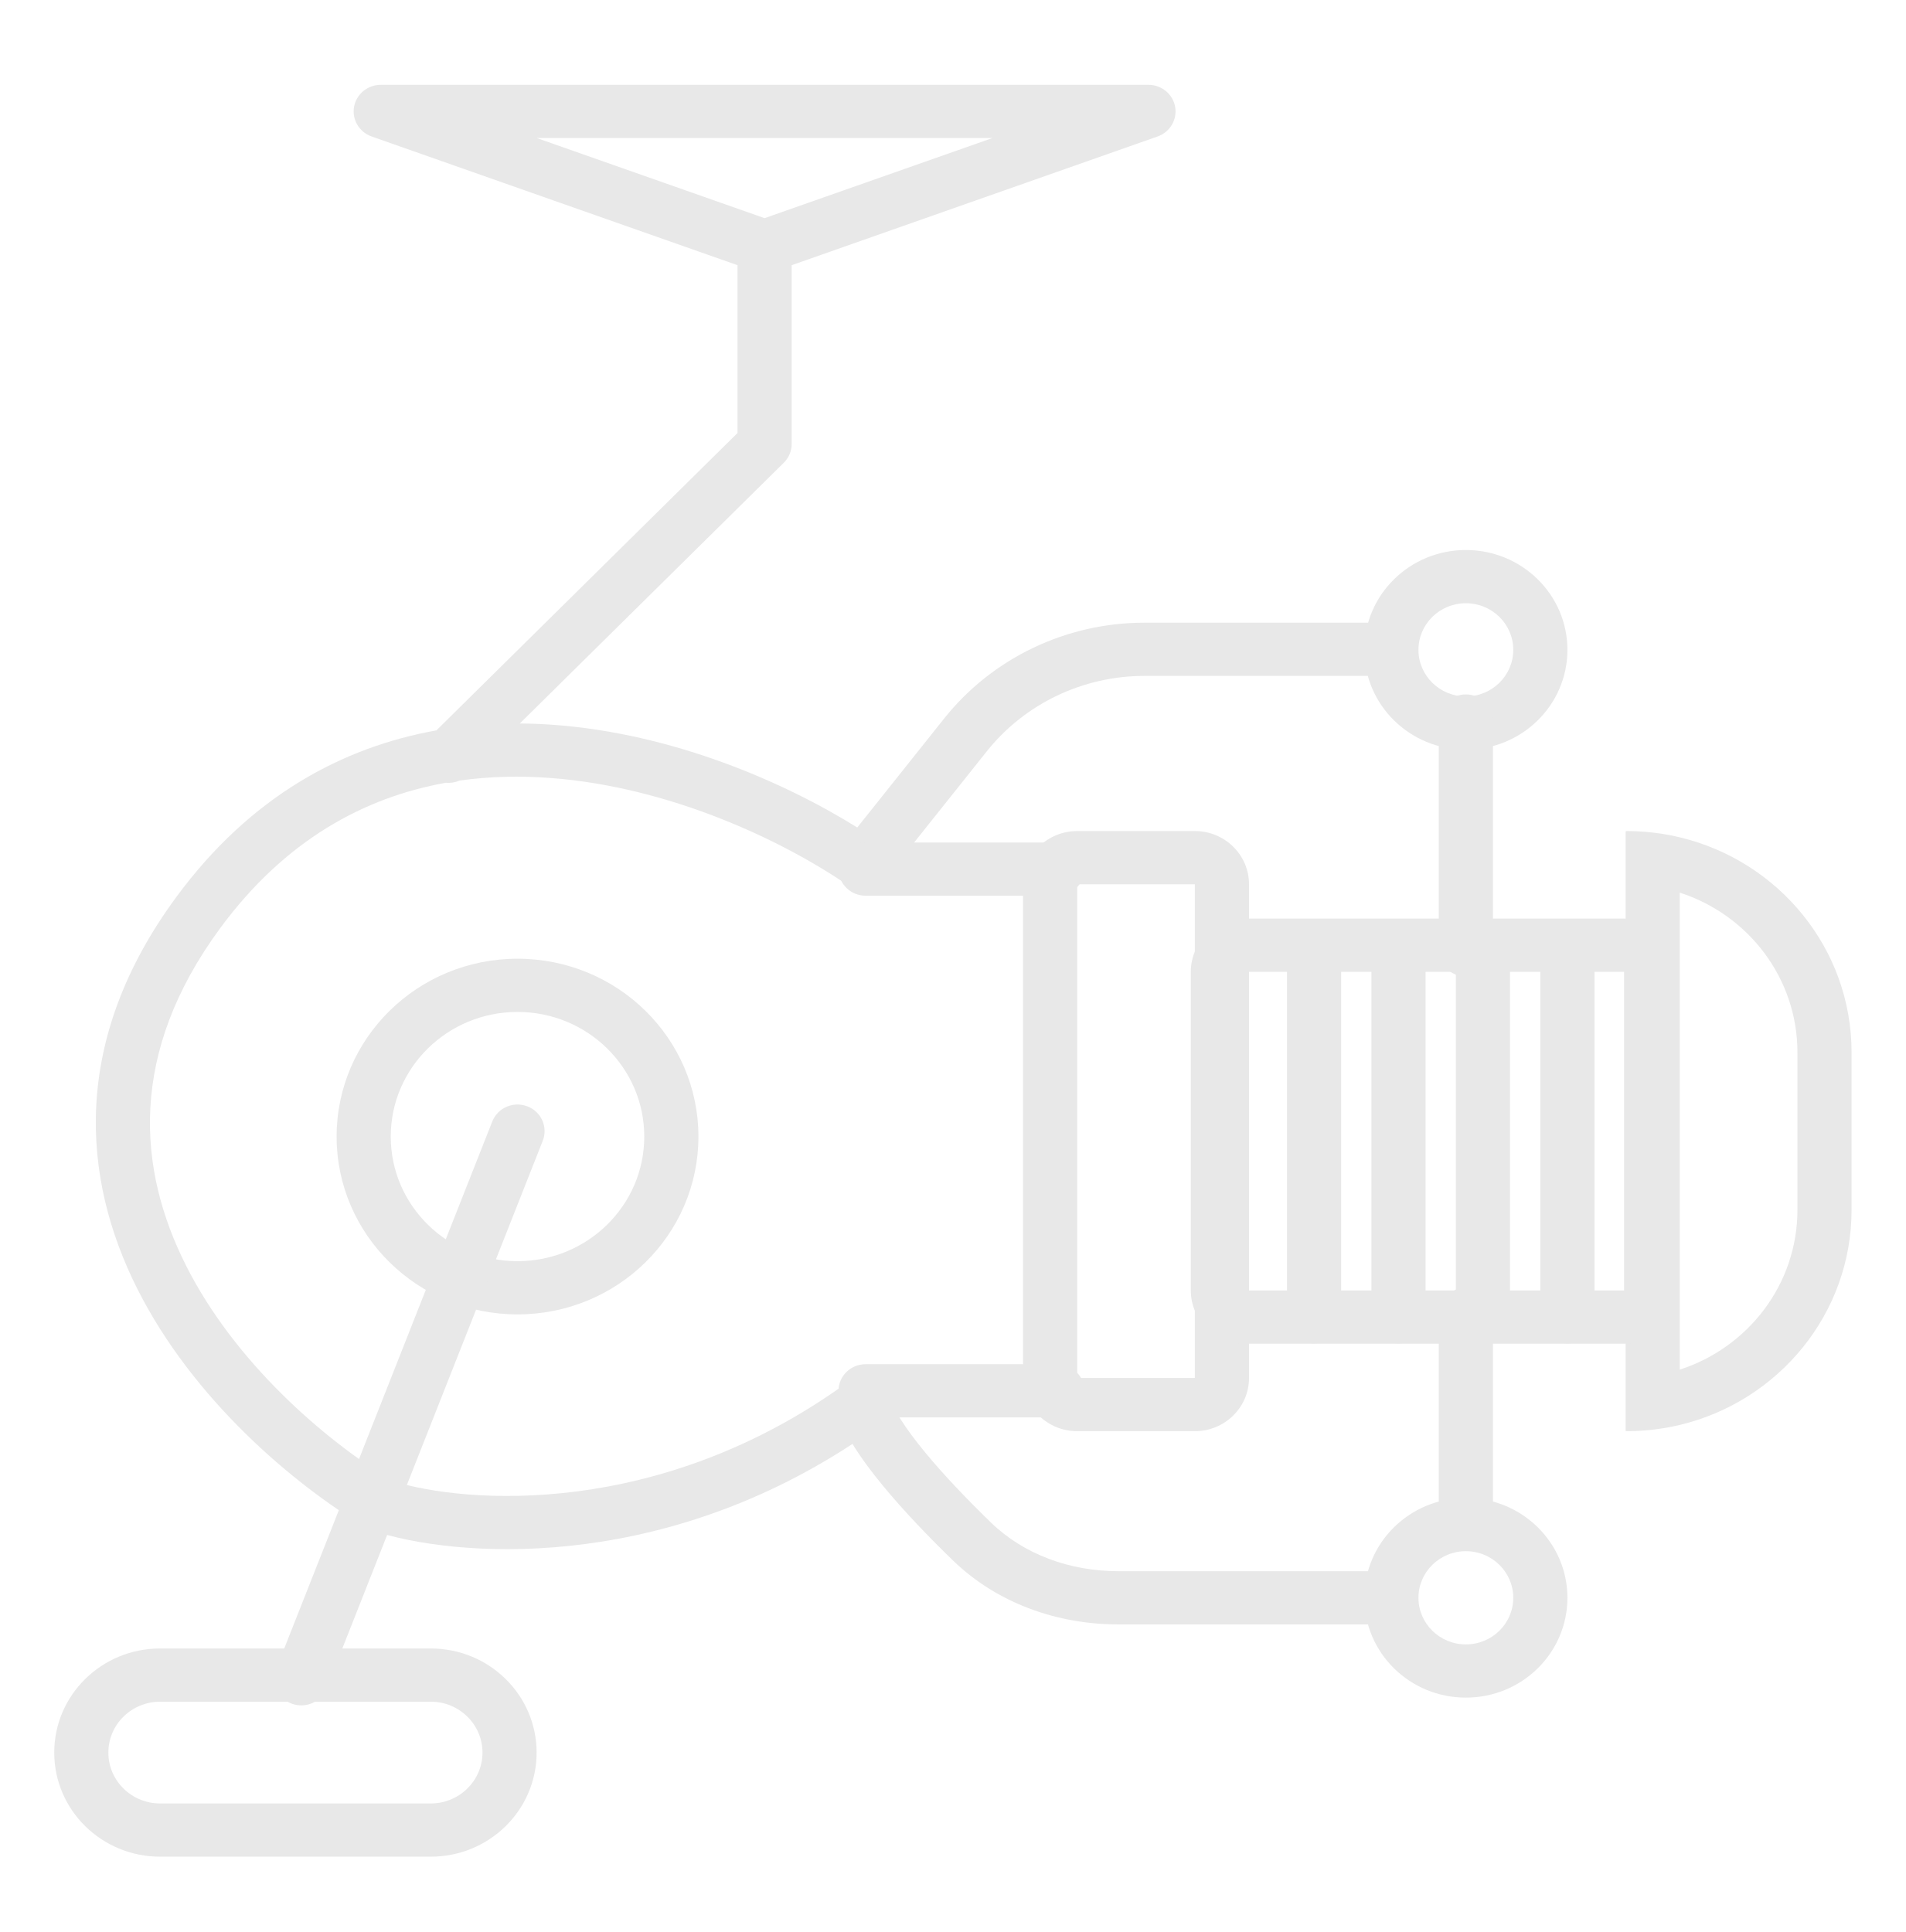
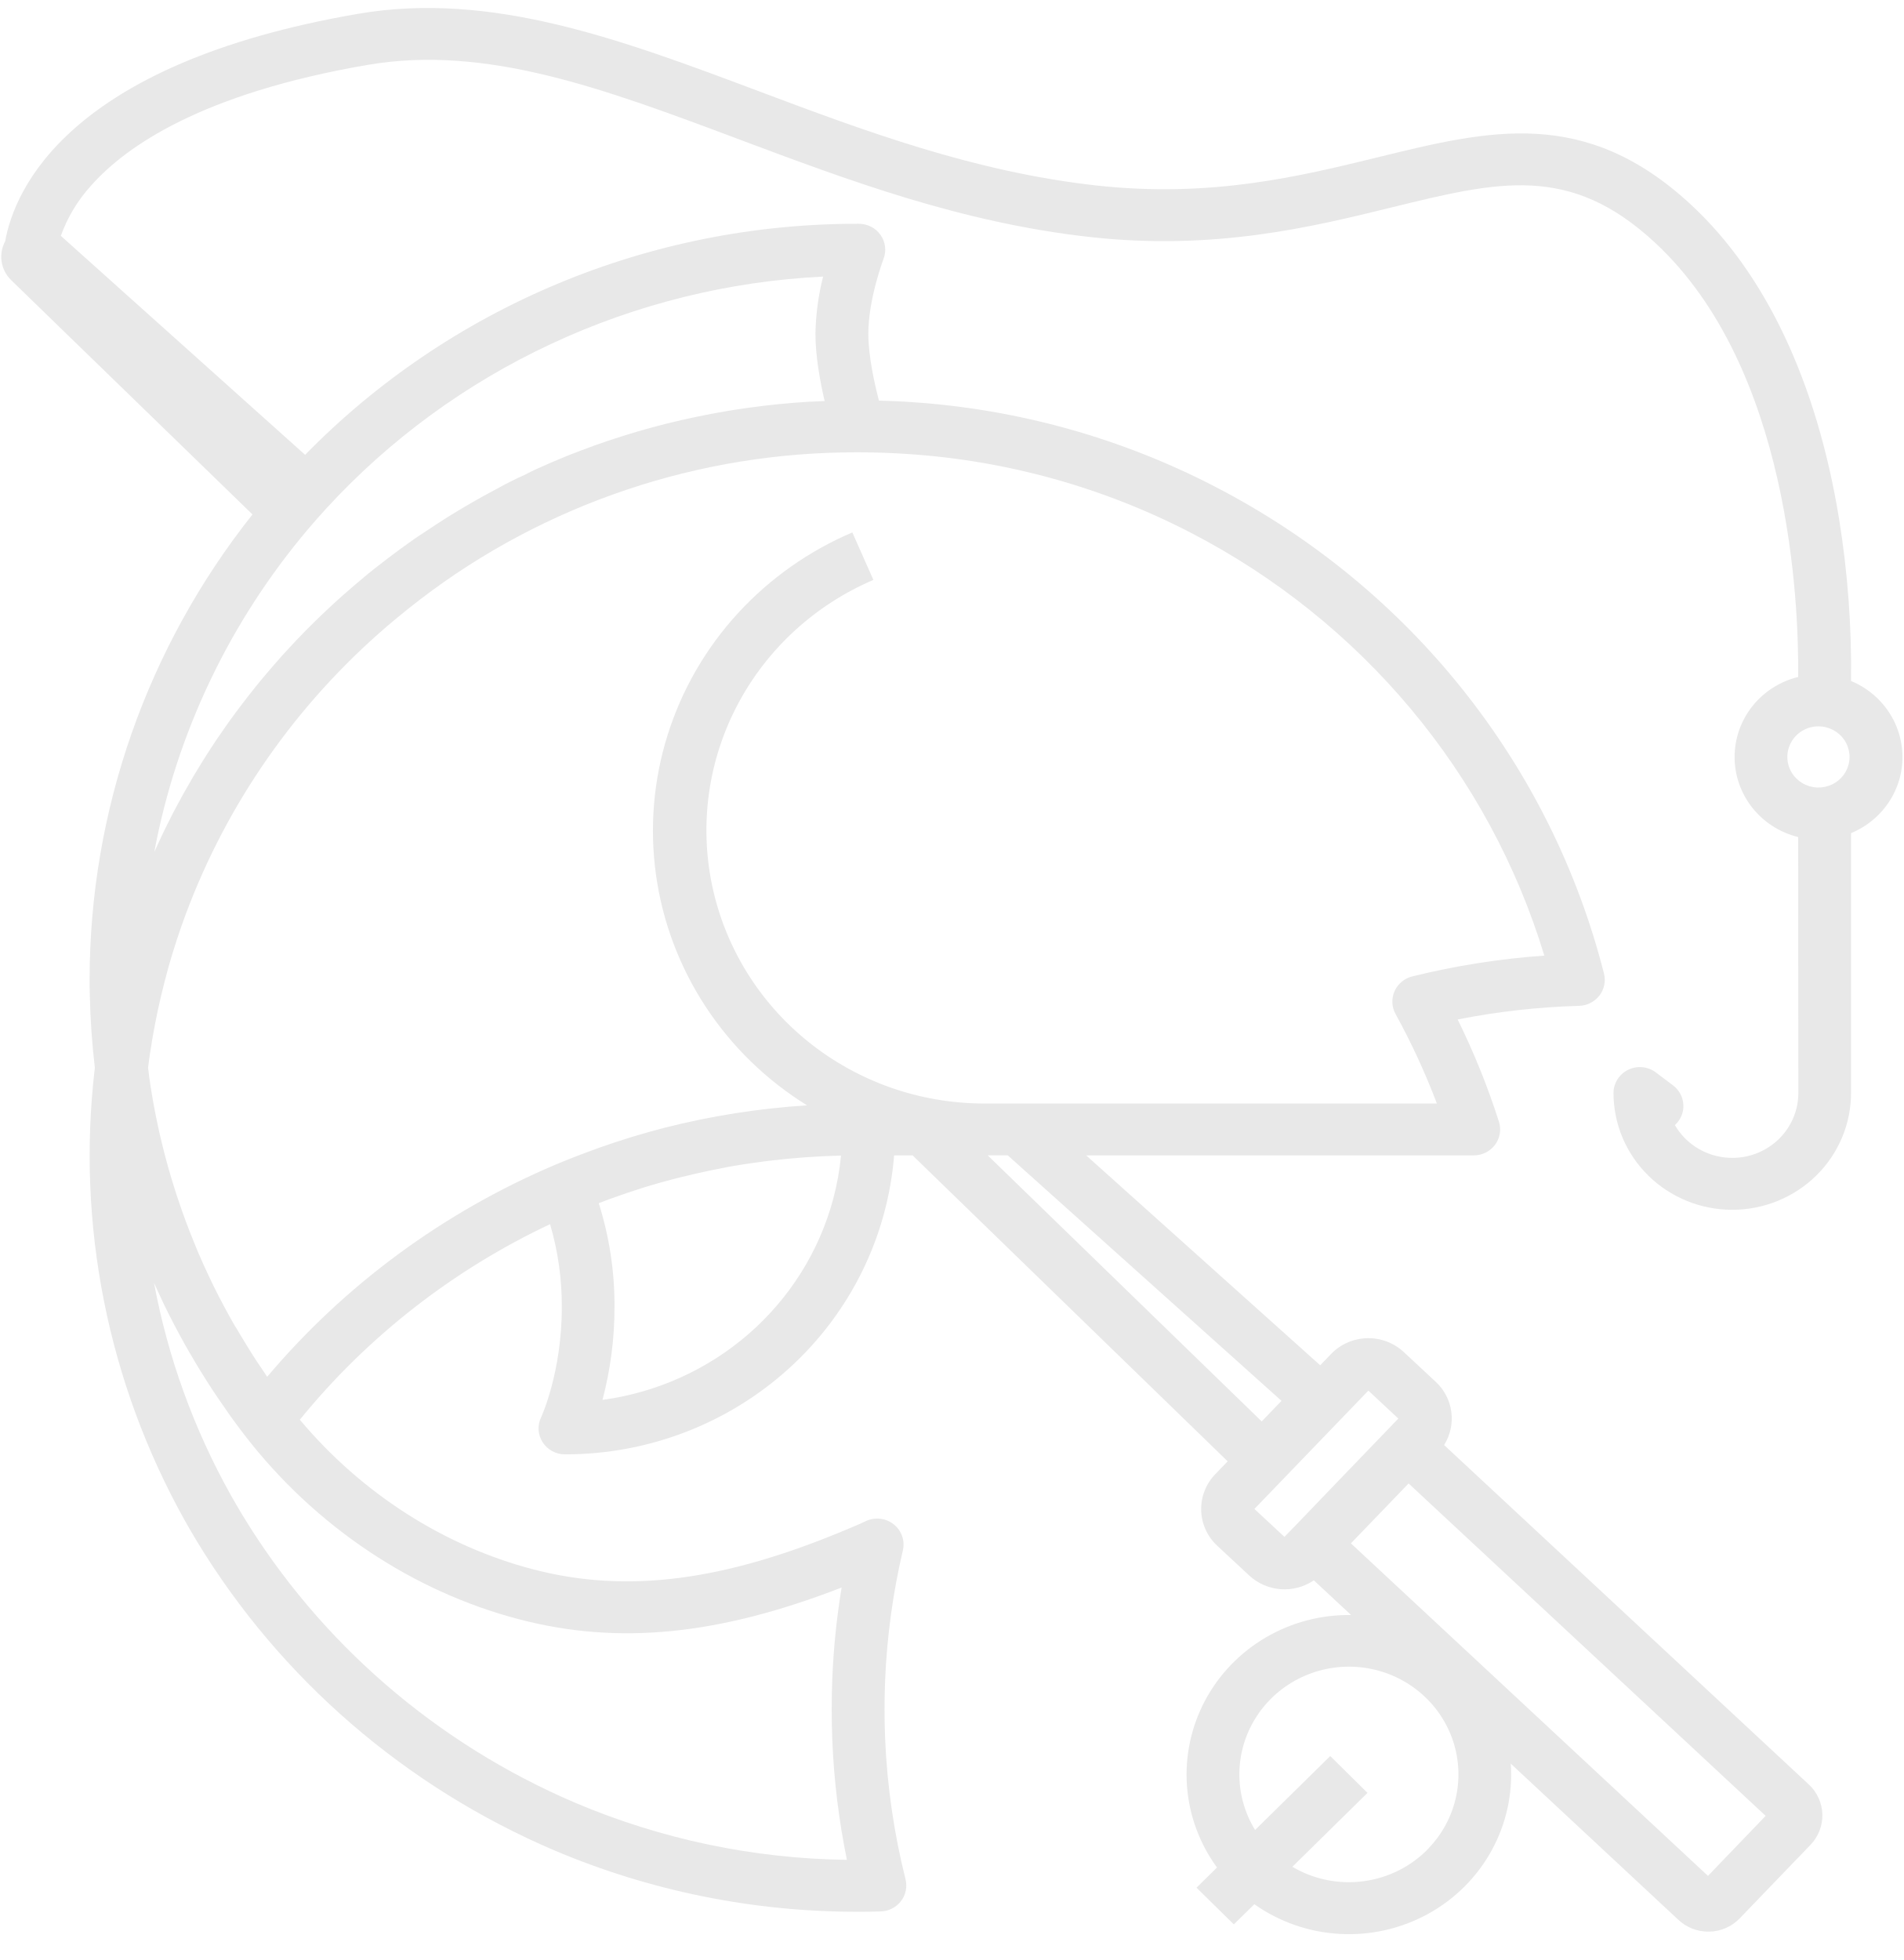
- <svg xmlns="http://www.w3.org/2000/svg" width="72" height="73" viewBox="0 0 72 73" fill="none">
-   <path fill-rule="evenodd" clip-rule="evenodd" d="M13.376 4.038C13.461 3.557 13.887 3.205 14.384 3.205H43.388C43.885 3.205 44.311 3.557 44.396 4.038C44.481 4.52 44.201 4.992 43.733 5.157L29.909 10.02V16.776C29.909 17.042 29.802 17.297 29.611 17.485L19.638 27.336C20.08 27.339 20.52 27.358 20.957 27.391C25.418 27.726 29.605 29.534 32.387 31.267L35.669 27.149C37.492 24.863 40.282 23.528 43.236 23.528H52.278C52.843 23.528 53.301 23.978 53.301 24.534C53.301 25.089 52.843 25.539 52.278 25.539H43.236C40.91 25.539 38.714 26.59 37.279 28.39L33.414 33.239C33.079 33.659 32.469 33.749 32.024 33.444C29.5 31.714 25.261 29.731 20.801 29.396C19.659 29.31 18.505 29.332 17.36 29.494C17.195 29.566 17.015 29.594 16.839 29.577C13.755 30.131 10.768 31.746 8.322 35.066C4.838 39.797 5.194 44.181 7.027 47.816C8.872 51.477 12.235 54.387 14.817 55.957C17.594 56.832 24.931 57.374 32.002 52.243C32.269 52.049 32.615 51.994 32.93 52.097C33.246 52.2 33.491 52.447 33.587 52.759C33.733 53.231 34.2 53.966 34.944 54.87C35.663 55.743 36.556 56.674 37.431 57.523C38.682 58.737 40.421 59.367 42.248 59.367H52.278C52.843 59.367 53.301 59.817 53.301 60.372C53.301 60.928 52.843 61.378 52.278 61.378H42.248C39.954 61.378 37.675 60.586 35.994 58.954C35.089 58.076 34.138 57.087 33.355 56.136C32.931 55.622 32.528 55.084 32.206 54.558C24.748 59.449 17.152 58.856 14.057 57.829C13.985 57.805 13.916 57.773 13.852 57.735C11.039 56.048 7.285 52.857 5.194 48.71C3.067 44.491 2.682 39.296 6.666 33.887C9.467 30.083 12.942 28.23 16.488 27.597L27.863 16.361V10.02L14.04 5.157C13.571 4.992 13.291 4.52 13.376 4.038ZM28.886 8.243L37.493 5.216H20.279L28.886 8.243Z" fill="#E8E8E8" />
-   <path fill-rule="evenodd" clip-rule="evenodd" d="M19.551 47.653C22.196 47.653 24.34 45.545 24.34 42.945C24.34 40.344 22.196 38.236 19.551 38.236C16.906 38.236 14.762 40.344 14.762 42.945C14.762 45.545 16.906 47.653 19.551 47.653ZM19.551 49.664C23.326 49.664 26.386 46.656 26.386 42.945C26.386 39.233 23.326 36.225 19.551 36.225C15.777 36.225 12.717 39.233 12.717 42.945C12.717 46.656 15.777 49.664 19.551 49.664Z" fill="#E8E8E8" />
-   <path fill-rule="evenodd" clip-rule="evenodd" d="M55.379 26.315C56.368 26.315 57.17 25.527 57.17 24.554C57.17 23.582 56.368 22.793 55.379 22.793C54.39 22.793 53.588 23.582 53.588 24.554C53.588 25.527 54.39 26.315 55.379 26.315ZM55.379 28.326C57.498 28.326 59.216 26.637 59.216 24.554C59.216 22.471 57.498 20.782 55.379 20.782C53.261 20.782 51.543 22.471 51.543 24.554C51.543 26.637 53.261 28.326 55.379 28.326Z" fill="#E8E8E8" />
-   <path fill-rule="evenodd" clip-rule="evenodd" d="M55.379 62.133C56.368 62.133 57.17 61.345 57.17 60.372C57.17 59.4 56.368 58.611 55.379 58.611C54.39 58.611 53.588 59.4 53.588 60.372C53.588 61.345 54.39 62.133 55.379 62.133ZM55.379 64.144C57.498 64.144 59.216 62.456 59.216 60.372C59.216 58.289 57.498 56.6 55.379 56.6C53.261 56.6 51.543 58.289 51.543 60.372C51.543 62.456 53.261 64.144 55.379 64.144Z" fill="#E8E8E8" />
-   <path fill-rule="evenodd" clip-rule="evenodd" d="M49.644 34.886C50.209 34.886 50.667 35.336 50.667 35.891V49.753C50.667 50.309 50.209 50.759 49.644 50.759C49.08 50.759 48.622 50.309 48.622 49.753V35.891C48.622 35.336 49.08 34.886 49.644 34.886Z" fill="#E8E8E8" />
-   <path fill-rule="evenodd" clip-rule="evenodd" d="M52.835 34.886C53.4 34.886 53.858 35.336 53.858 35.891V49.753C53.858 50.309 53.4 50.759 52.835 50.759C52.27 50.759 51.812 50.309 51.812 49.753V35.891C51.812 35.336 52.27 34.886 52.835 34.886Z" fill="#E8E8E8" />
-   <path fill-rule="evenodd" clip-rule="evenodd" d="M56.025 34.886C56.59 34.886 57.048 35.336 57.048 35.891V49.753C57.048 50.309 56.59 50.759 56.025 50.759C55.46 50.759 55.002 50.309 55.002 49.753V35.891C55.002 35.336 55.46 34.886 56.025 34.886Z" fill="#E8E8E8" />
-   <path fill-rule="evenodd" clip-rule="evenodd" d="M55.379 26.238C55.944 26.238 56.402 26.688 56.402 27.243L56.402 35.891C56.402 36.447 55.944 36.897 55.379 36.897C54.814 36.897 54.356 36.447 54.356 35.891L54.356 27.243C54.356 26.688 54.814 26.238 55.379 26.238Z" fill="#E8E8E8" />
-   <path fill-rule="evenodd" clip-rule="evenodd" d="M55.379 48.659C55.944 48.659 56.402 49.109 56.402 49.664L56.402 57.257C56.402 57.812 55.944 58.262 55.379 58.262C54.814 58.262 54.356 57.812 54.356 57.257L54.356 49.664C54.356 49.109 54.814 48.659 55.379 48.659Z" fill="#E8E8E8" />
-   <path fill-rule="evenodd" clip-rule="evenodd" d="M59.216 34.886C59.78 34.886 60.238 35.336 60.238 35.891V49.753C60.238 50.309 59.78 50.759 59.216 50.759C58.651 50.759 58.193 50.309 58.193 49.753V35.891C58.193 35.336 58.651 34.886 59.216 34.886Z" fill="#E8E8E8" />
-   <path fill-rule="evenodd" clip-rule="evenodd" d="M19.921 41.802C20.448 42.003 20.709 42.585 20.505 43.103L12.337 63.796C12.133 64.313 11.54 64.57 11.013 64.369C10.487 64.168 10.226 63.586 10.43 63.068L18.598 42.375C18.802 41.858 19.395 41.601 19.921 41.802Z" fill="#E8E8E8" />
-   <path fill-rule="evenodd" clip-rule="evenodd" d="M16.273 64.298H6.049C4.969 64.298 4.094 65.159 4.094 66.221C4.094 67.282 4.969 68.143 6.049 68.143H16.273C17.353 68.143 18.228 67.282 18.228 66.221C18.228 65.159 17.353 64.298 16.273 64.298ZM6.049 62.287C3.84 62.287 2.049 64.048 2.049 66.221C2.049 68.393 3.84 70.154 6.049 70.154H16.273C18.482 70.154 20.273 68.393 20.273 66.221C20.273 64.048 18.482 62.287 16.273 62.287H6.049Z" fill="#E8E8E8" />
-   <path fill-rule="evenodd" clip-rule="evenodd" d="M45.141 33.412H40.696V52.066H45.141V33.412ZM40.696 31.401C39.566 31.401 38.65 32.302 38.65 33.412V52.066C38.65 53.177 39.566 54.077 40.696 54.077H45.141C46.271 54.077 47.187 53.177 47.187 52.066V33.412C47.187 32.302 46.271 31.401 45.141 31.401H40.696Z" fill="#E8E8E8" />
-   <path fill-rule="evenodd" clip-rule="evenodd" d="M67.906 45.712V39.767C67.906 36.95 66.042 34.561 63.46 33.728V51.751C66.042 50.917 67.906 48.529 67.906 45.712ZM63.46 53.841C63.456 53.842 63.453 53.843 63.449 53.843C63.025 53.944 62.589 54.014 62.143 54.049C61.912 54.068 61.678 54.077 61.443 54.077C61.427 54.077 61.415 54.065 61.415 54.049V31.429C61.415 31.414 61.427 31.401 61.443 31.401C61.678 31.401 61.912 31.41 62.143 31.429C62.589 31.465 63.025 31.534 63.449 31.635C63.453 31.636 63.456 31.637 63.46 31.638C67.185 32.528 69.951 35.83 69.951 39.767V45.712C69.951 49.648 67.185 52.95 63.46 53.841Z" fill="#E8E8E8" />
-   <path fill-rule="evenodd" clip-rule="evenodd" d="M61.357 36.719L47.033 36.719L47.033 48.76L61.357 48.76V36.719ZM47.033 34.708C45.904 34.708 44.988 35.608 44.988 36.719V48.76C44.988 49.87 45.904 50.771 47.033 50.771H61.357C62.487 50.771 63.402 49.87 63.402 48.76V36.719C63.402 35.608 62.487 34.708 61.357 34.708H47.033Z" fill="#E8E8E8" />
-   <path fill-rule="evenodd" clip-rule="evenodd" d="M31.678 32.839C31.678 32.284 32.136 31.833 32.7 31.833H39.944C40.508 31.833 40.966 32.284 40.966 32.839C40.966 33.394 40.508 33.844 39.944 33.844H32.7C32.136 33.844 31.678 33.394 31.678 32.839ZM31.678 52.551C31.678 51.996 32.136 51.546 32.7 51.546H39.944C40.508 51.546 40.966 51.996 40.966 52.551C40.966 53.106 40.508 53.557 39.944 53.557H32.7C32.136 53.557 31.678 53.106 31.678 52.551Z" fill="#E8E8E8" />
+ <svg xmlns="http://www.w3.org/2000/svg" width="68" height="70" viewBox="0 0 68 70" fill="none">
+   <path d="M66.12 24.321C66.145 22.381 66.002 20.443 65.692 18.527C64.899 13.668 63.077 9.791 60.412 7.318C56.621 3.797 53.195 4.642 49.226 5.615C46.428 6.298 43.258 7.079 39.139 6.622C34.779 6.134 30.864 4.671 27.079 3.248C22.18 1.411 17.555 -0.324 12.793 0.493C2.394 2.281 0.514 6.794 0.184 8.618C0.064 8.841 0.02 9.095 0.058 9.344C0.096 9.593 0.214 9.824 0.396 10.002L9.019 18.373C5.252 23.118 3.204 28.965 3.201 34.984C3.201 35.179 3.201 35.366 3.209 35.554C3.226 36.411 3.288 37.279 3.388 38.134C2.725 43.723 3.849 49.377 6.604 54.309C6.744 54.559 6.893 54.814 7.044 55.063C10.019 59.96 14.482 63.815 19.804 66.086C23.229 67.538 26.921 68.284 30.651 68.277H30.673C30.909 68.277 31.169 68.277 31.453 68.265C31.594 68.262 31.733 68.228 31.858 68.165C31.984 68.102 32.094 68.012 32.18 67.901C32.266 67.791 32.325 67.663 32.354 67.527C32.383 67.391 32.38 67.251 32.346 67.116C31.932 65.469 31.688 63.786 31.617 62.091C31.603 61.741 31.596 61.39 31.596 61.05C31.596 60.711 31.603 60.36 31.617 60.009C31.682 58.447 31.894 56.894 32.251 55.37C32.291 55.201 32.281 55.024 32.224 54.86C32.166 54.696 32.063 54.55 31.925 54.441C31.788 54.332 31.622 54.263 31.447 54.242C31.272 54.221 31.094 54.249 30.934 54.322C30.735 54.42 30.521 54.508 30.304 54.599C25.868 56.472 22.399 56.92 19.056 56.051C15.855 55.219 12.915 53.331 10.71 50.704C13.118 47.745 16.174 45.357 19.649 43.72C19.932 44.684 20.073 45.682 20.068 46.685C20.068 49.026 19.335 50.604 19.329 50.617C19.261 50.758 19.23 50.914 19.239 51.07C19.249 51.226 19.298 51.377 19.383 51.509C19.468 51.642 19.586 51.751 19.725 51.826C19.865 51.902 20.021 51.941 20.18 51.941C23.148 51.945 26.007 50.848 28.187 48.868C30.367 46.889 31.706 44.173 31.938 41.264H32.599L43.853 52.19L43.408 52.652C43.074 53 42.894 53.464 42.907 53.942C42.92 54.42 43.125 54.874 43.478 55.203L44.623 56.268C44.929 56.553 45.326 56.725 45.746 56.757C46.167 56.788 46.585 56.676 46.931 56.44L48.262 57.679C47.189 57.664 46.133 57.942 45.212 58.482C44.291 59.022 43.54 59.803 43.043 60.738C42.547 61.673 42.324 62.725 42.399 63.777C42.475 64.83 42.846 65.84 43.472 66.697L42.74 67.417L44.073 68.728L44.806 68.008C45.699 68.639 46.756 69.007 47.855 69.068C48.953 69.13 50.046 68.883 51.006 68.356C51.967 67.83 52.755 67.045 53.279 66.094C53.803 65.143 54.041 64.065 53.965 62.987L59.957 68.569C60.244 68.838 60.625 68.988 61.022 68.987H61.065C61.27 68.982 61.471 68.936 61.658 68.854C61.844 68.771 62.012 68.652 62.151 68.505L64.672 65.887C64.955 65.593 65.107 65.201 65.096 64.797C65.085 64.393 64.911 64.01 64.613 63.732L51.584 51.608C51.806 51.255 51.897 50.838 51.843 50.427C51.789 50.016 51.592 49.636 51.286 49.351L50.141 48.285C49.787 47.957 49.316 47.78 48.83 47.793C48.343 47.806 47.883 48.008 47.548 48.355L47.158 48.76L38.799 41.264H52.643C52.791 41.264 52.937 41.23 53.069 41.164C53.201 41.099 53.315 41.003 53.403 40.886C53.491 40.769 53.549 40.633 53.573 40.489C53.597 40.346 53.587 40.199 53.543 40.06C53.143 38.81 52.65 37.59 52.069 36.41C53.498 36.127 54.95 35.964 56.408 35.923C56.549 35.919 56.687 35.884 56.812 35.82C56.937 35.757 57.046 35.667 57.131 35.557C57.216 35.447 57.275 35.319 57.304 35.184C57.333 35.048 57.33 34.908 57.296 34.774C56.358 31.078 54.637 27.619 52.245 24.623C49.853 21.626 46.844 19.161 43.416 17.388C40.065 15.649 36.381 14.619 32.602 14.364C32.205 14.335 31.8 14.318 31.396 14.307C31.232 13.68 31.017 12.704 31.017 11.916C31.017 10.681 31.554 9.263 31.559 9.249C31.613 9.108 31.632 8.957 31.614 8.807C31.596 8.658 31.541 8.515 31.453 8.391C31.366 8.267 31.25 8.166 31.114 8.097C30.978 8.027 30.827 7.991 30.674 7.992H30.65C26.962 7.987 23.311 8.716 19.917 10.134C16.523 11.552 13.455 13.631 10.899 16.244L2.173 8.423C2.412 7.756 2.783 7.142 3.265 6.617C4.51 5.215 7.228 3.332 13.122 2.319C17.367 1.59 21.555 3.16 26.407 4.98C30.305 6.441 34.33 7.952 38.926 8.464C43.384 8.961 46.877 8.103 49.684 7.414C53.534 6.469 56.077 5.844 59.119 8.667C63.93 13.133 64.257 21.51 64.232 24.177C63.583 24.336 63.008 24.704 62.596 25.222C62.184 25.74 61.961 26.379 61.961 27.036C61.961 27.693 62.184 28.332 62.596 28.85C63.008 29.368 63.583 29.736 64.232 29.895L64.238 39.032C64.239 39.337 64.178 39.638 64.059 39.92C63.941 40.202 63.767 40.458 63.548 40.674C63.329 40.889 63.069 41.06 62.782 41.177C62.496 41.294 62.189 41.353 61.879 41.353V41.353C61.462 41.353 61.053 41.245 60.693 41.039C60.333 40.834 60.035 40.538 59.828 40.183C59.929 40.091 60.009 39.979 60.061 39.854C60.114 39.729 60.138 39.594 60.131 39.459C60.125 39.325 60.089 39.192 60.026 39.072C59.963 38.953 59.873 38.848 59.764 38.765L59.151 38.303C59.012 38.197 58.845 38.132 58.67 38.115C58.495 38.098 58.318 38.13 58.16 38.206C58.002 38.283 57.87 38.401 57.777 38.548C57.684 38.696 57.635 38.865 57.635 39.038C57.636 40.144 58.083 41.205 58.879 41.986C59.674 42.768 60.753 43.207 61.878 43.207V43.207C62.435 43.207 62.987 43.099 63.502 42.889C64.017 42.679 64.485 42.371 64.879 41.984C65.273 41.596 65.585 41.136 65.798 40.629C66.011 40.123 66.121 39.58 66.12 39.032V29.756C66.55 29.578 66.932 29.304 67.236 28.955C67.54 28.607 67.757 28.194 67.87 27.748C68.041 27.066 67.959 26.345 67.638 25.717C67.317 25.089 66.779 24.594 66.12 24.321V24.321ZM51.025 66.02C50.411 66.657 49.595 67.068 48.711 67.186C47.827 67.305 46.928 67.123 46.164 66.671L48.848 64.031L47.517 62.716L44.832 65.357C44.456 64.743 44.262 64.038 44.271 63.322C44.281 62.605 44.493 61.905 44.886 61.301C45.278 60.697 45.834 60.213 46.491 59.903C47.148 59.593 47.88 59.469 48.605 59.546C49.33 59.623 50.018 59.898 50.592 60.339C51.167 60.781 51.605 61.371 51.856 62.043C52.108 62.716 52.163 63.444 52.016 64.146C51.87 64.848 51.526 65.496 51.025 66.016V66.02ZM61.01 66.996L48.255 55.12L50.316 52.98L63.07 64.852L61.01 66.996ZM48.879 49.665L49.949 50.663L47.915 52.776L46.238 54.522L45.881 54.888L44.808 53.891L48.879 49.665ZM18.571 57.839C22.09 58.754 25.669 58.404 30.063 56.697C29.887 57.767 29.776 58.847 29.731 59.93C29.716 60.306 29.709 60.681 29.709 61.046C29.709 61.411 29.716 61.786 29.731 62.162C29.79 63.594 29.964 65.019 30.252 66.423C26.913 66.38 23.616 65.687 20.55 64.386C15.591 62.27 11.434 58.677 8.663 54.114C8.522 53.882 8.385 53.647 8.255 53.415C6.926 51.046 5.997 48.481 5.502 45.819C5.502 45.828 5.51 45.836 5.513 45.844C5.612 46.059 5.711 46.274 5.81 46.486C5.825 46.518 5.841 46.551 5.857 46.584C5.956 46.794 6.063 47.003 6.171 47.211L6.216 47.299C6.327 47.511 6.441 47.724 6.559 47.934L6.579 47.972C6.696 48.182 6.817 48.39 6.941 48.597L6.969 48.646C7.09 48.849 7.215 49.052 7.343 49.253L7.403 49.35C7.528 49.545 7.655 49.739 7.785 49.93C7.807 49.963 7.83 49.996 7.853 50.027C7.986 50.222 8.118 50.414 8.25 50.602C8.269 50.626 8.287 50.652 8.306 50.677C8.45 50.876 8.598 51.073 8.747 51.268C11.256 54.512 14.743 56.846 18.571 57.839ZM21.522 49.994C21.808 48.911 21.952 47.797 21.95 46.678C21.957 45.421 21.767 44.171 21.388 42.971L21.632 42.878C21.694 42.855 21.757 42.83 21.82 42.808C21.966 42.755 22.112 42.703 22.258 42.654L22.395 42.606C22.587 42.541 22.781 42.478 22.975 42.417L23.074 42.387C23.234 42.339 23.394 42.291 23.555 42.245L23.748 42.192C23.879 42.155 24.011 42.12 24.145 42.086L24.352 42.036L24.736 41.943L24.949 41.895C25.083 41.864 25.218 41.835 25.353 41.807L25.544 41.768C25.708 41.735 25.874 41.703 26.04 41.67C26.072 41.665 26.104 41.659 26.139 41.653C26.342 41.616 26.546 41.584 26.751 41.555L26.839 41.542C27.011 41.517 27.184 41.493 27.355 41.471L27.532 41.45C27.677 41.433 27.822 41.417 27.967 41.402L28.166 41.383C28.308 41.369 28.451 41.356 28.593 41.346C28.657 41.341 28.72 41.335 28.785 41.331C28.937 41.32 29.089 41.31 29.242 41.303L29.401 41.294C29.599 41.284 29.798 41.276 29.996 41.271H30.042C29.991 41.8 29.896 42.324 29.758 42.837C29.256 44.696 28.206 46.367 26.741 47.641C25.275 48.914 23.459 49.734 21.522 49.996V49.994ZM45.776 50.03L45.069 50.765L35.282 41.263H35.998L45.776 50.03ZM42.538 19.027C45.559 20.59 48.233 22.732 50.401 25.325C52.569 27.918 54.189 30.912 55.164 34.129C53.572 34.241 51.993 34.49 50.445 34.872C50.306 34.907 50.177 34.973 50.068 35.064C49.958 35.156 49.872 35.27 49.814 35.4C49.757 35.529 49.73 35.669 49.736 35.81C49.742 35.951 49.781 36.089 49.849 36.212C50.416 37.244 50.91 38.312 51.326 39.411H35.121C32.844 39.404 30.639 38.626 28.875 37.208C27.112 35.791 25.899 33.82 25.438 31.627C24.978 29.434 25.299 27.152 26.348 25.165C27.397 23.177 29.109 21.604 31.198 20.711L30.446 19.015C28.895 19.677 27.505 20.657 26.37 21.889C25.216 23.144 24.355 24.632 23.848 26.248C23.34 27.865 23.199 29.571 23.433 31.247C23.667 32.923 24.272 34.528 25.204 35.95C26.136 37.372 27.374 38.576 28.829 39.477C27.117 39.585 25.418 39.851 23.757 40.273C22.963 40.476 22.181 40.715 21.41 40.989C20.87 41.184 20.334 41.386 19.804 41.611C15.828 43.303 12.313 45.892 9.545 49.17L9.53 49.149L9.47 49.06C9.416 48.981 9.362 48.903 9.309 48.822L9.231 48.706C9.184 48.634 9.132 48.562 9.089 48.49C9.062 48.448 9.036 48.406 9.008 48.364L8.875 48.15L8.795 48.02C8.751 47.95 8.707 47.878 8.665 47.806L8.588 47.679L8.457 47.457L8.379 47.336C8.334 47.257 8.289 47.178 8.245 47.098C8.224 47.062 8.204 47.026 8.185 46.99C8.133 46.898 8.085 46.805 8.034 46.713L7.995 46.642C7.868 46.404 7.745 46.164 7.626 45.922C7.619 45.907 7.612 45.892 7.604 45.877C7.554 45.773 7.505 45.669 7.454 45.564C7.44 45.534 7.427 45.505 7.413 45.475C7.37 45.384 7.328 45.293 7.287 45.203C7.271 45.167 7.255 45.132 7.24 45.097C7.2 45.01 7.163 44.923 7.125 44.837L7.077 44.727L6.97 44.465L6.926 44.358L6.816 44.085L6.778 43.987C6.74 43.889 6.702 43.792 6.666 43.694C6.656 43.669 6.646 43.644 6.637 43.618C6.593 43.502 6.552 43.385 6.51 43.268C6.507 43.261 6.504 43.254 6.502 43.247C6.365 42.862 6.238 42.473 6.122 42.082C6.122 42.067 6.113 42.053 6.109 42.038C6.075 41.925 6.043 41.812 6.01 41.699L5.991 41.627C5.961 41.522 5.933 41.417 5.905 41.311C5.898 41.284 5.891 41.257 5.883 41.229C5.856 41.126 5.83 41.023 5.805 40.918C5.798 40.891 5.791 40.864 5.785 40.837C5.759 40.731 5.733 40.625 5.709 40.517C5.703 40.494 5.698 40.47 5.692 40.446C5.667 40.332 5.642 40.217 5.618 40.103C5.618 40.087 5.611 40.072 5.608 40.056C5.496 39.521 5.402 38.983 5.326 38.441C5.326 38.436 5.326 38.431 5.326 38.426C5.312 38.328 5.301 38.231 5.289 38.133C5.299 38.056 5.308 37.979 5.319 37.901C5.33 37.823 5.341 37.739 5.353 37.658C5.368 37.561 5.384 37.463 5.4 37.365C5.412 37.286 5.424 37.207 5.437 37.128C5.454 37.031 5.473 36.928 5.491 36.827C5.505 36.751 5.519 36.674 5.534 36.598C5.553 36.494 5.574 36.393 5.595 36.291C5.61 36.216 5.625 36.142 5.641 36.069C5.664 35.963 5.688 35.857 5.712 35.751C5.728 35.682 5.743 35.612 5.76 35.542C5.787 35.43 5.814 35.319 5.843 35.207C5.859 35.144 5.874 35.081 5.89 35.019C5.923 34.894 5.957 34.77 5.989 34.646C6.003 34.597 6.016 34.548 6.03 34.498C6.079 34.324 6.129 34.151 6.184 33.98C6.361 33.403 6.559 32.834 6.779 32.274C8.317 28.342 10.837 24.853 14.107 22.129C14.421 21.868 14.716 21.632 15.01 21.407C19.479 17.985 24.987 16.136 30.651 16.154H30.675C31.27 16.154 31.876 16.176 32.461 16.217C35.982 16.452 39.415 17.41 42.538 19.027V19.027ZM29.402 9.878C29.232 10.545 29.141 11.229 29.128 11.916C29.128 12.715 29.293 13.62 29.456 14.322C29.299 14.328 29.143 14.336 28.986 14.345H28.929C28.744 14.357 28.56 14.369 28.375 14.384L28.234 14.397L27.826 14.433L27.628 14.454L27.281 14.493L27.061 14.521C26.953 14.534 26.845 14.548 26.737 14.563L26.507 14.597L26.196 14.643L25.96 14.682L25.657 14.735L25.42 14.779L25.122 14.837L24.884 14.885L24.586 14.949L24.348 15.002L24.05 15.072L23.815 15.129L23.518 15.205L23.288 15.267L22.99 15.35L22.765 15.414L22.461 15.506L22.247 15.572C22.14 15.605 22.032 15.64 21.926 15.676C21.861 15.697 21.796 15.717 21.728 15.74C21.604 15.781 21.481 15.825 21.358 15.868L21.216 15.918C21.046 15.978 20.878 16.041 20.709 16.106L20.6 16.149C20.468 16.199 20.336 16.246 20.203 16.304L20.02 16.38C19.914 16.424 19.809 16.467 19.703 16.512C19.636 16.541 19.568 16.571 19.505 16.601C19.405 16.643 19.306 16.686 19.212 16.73L19 16.828L18.729 16.966L18.512 17.064L18.241 17.197L18.023 17.308L17.756 17.454C17.684 17.492 17.612 17.53 17.54 17.569C17.452 17.616 17.365 17.666 17.277 17.712C17.205 17.751 17.134 17.791 17.062 17.832C16.975 17.881 16.887 17.93 16.801 17.982C16.73 18.022 16.659 18.063 16.589 18.105L16.329 18.261L16.12 18.386L15.86 18.55L15.661 18.678L15.396 18.852C15.332 18.895 15.266 18.937 15.203 18.98L14.927 19.162L14.746 19.287C14.647 19.357 14.548 19.428 14.449 19.5L14.3 19.607C14.151 19.715 14.004 19.826 13.857 19.938C13.541 20.177 13.223 20.425 12.886 20.712C12.708 20.86 12.533 21.012 12.358 21.166L12.245 21.263C12.076 21.414 11.907 21.567 11.742 21.722L11.667 21.793C11.516 21.934 11.368 22.077 11.222 22.221L11.131 22.31C10.971 22.468 10.814 22.629 10.659 22.791C10.626 22.825 10.594 22.86 10.56 22.894C10.414 23.049 10.268 23.205 10.126 23.362L10.085 23.407C9.934 23.576 9.785 23.746 9.638 23.917L9.539 24.035C9.393 24.206 9.25 24.38 9.108 24.555L9.065 24.611C8.932 24.774 8.804 24.939 8.679 25.105L8.592 25.218C8.458 25.394 8.327 25.573 8.196 25.753L8.12 25.861C8.003 26.026 7.887 26.193 7.773 26.361L7.717 26.443C7.593 26.628 7.472 26.815 7.352 27.003L7.272 27.131C7.152 27.326 7.033 27.516 6.918 27.71C6.918 27.71 6.918 27.72 6.91 27.724C6.796 27.919 6.686 28.109 6.577 28.304L6.505 28.433C6.398 28.628 6.293 28.823 6.19 29.018C6.174 29.049 6.158 29.082 6.141 29.116C6.049 29.296 5.957 29.478 5.869 29.661C5.851 29.697 5.833 29.732 5.816 29.768C5.721 29.969 5.627 30.171 5.536 30.374L5.511 30.427C6.307 26.181 8.201 22.208 11.011 18.89C11.219 18.645 11.433 18.402 11.651 18.164C13.91 15.702 16.64 13.703 19.687 12.282C22.733 10.86 26.034 10.043 29.402 9.878V9.878ZM64.005 27.599C63.903 27.433 63.848 27.244 63.845 27.05C63.842 26.857 63.892 26.666 63.988 26.497C64.085 26.329 64.225 26.188 64.395 26.09C64.565 25.993 64.758 25.941 64.955 25.941C65.046 25.941 65.137 25.952 65.225 25.974C65.402 26.017 65.566 26.103 65.701 26.224C65.837 26.344 65.94 26.495 66.001 26.664C66.063 26.833 66.082 27.015 66.055 27.192C66.029 27.37 65.958 27.538 65.85 27.683C65.741 27.827 65.598 27.943 65.433 28.02C65.269 28.097 65.087 28.133 64.904 28.125C64.722 28.117 64.545 28.064 64.388 27.973C64.231 27.881 64.099 27.753 64.005 27.599V27.599Z" fill="#E8E8E8" />
</svg>
